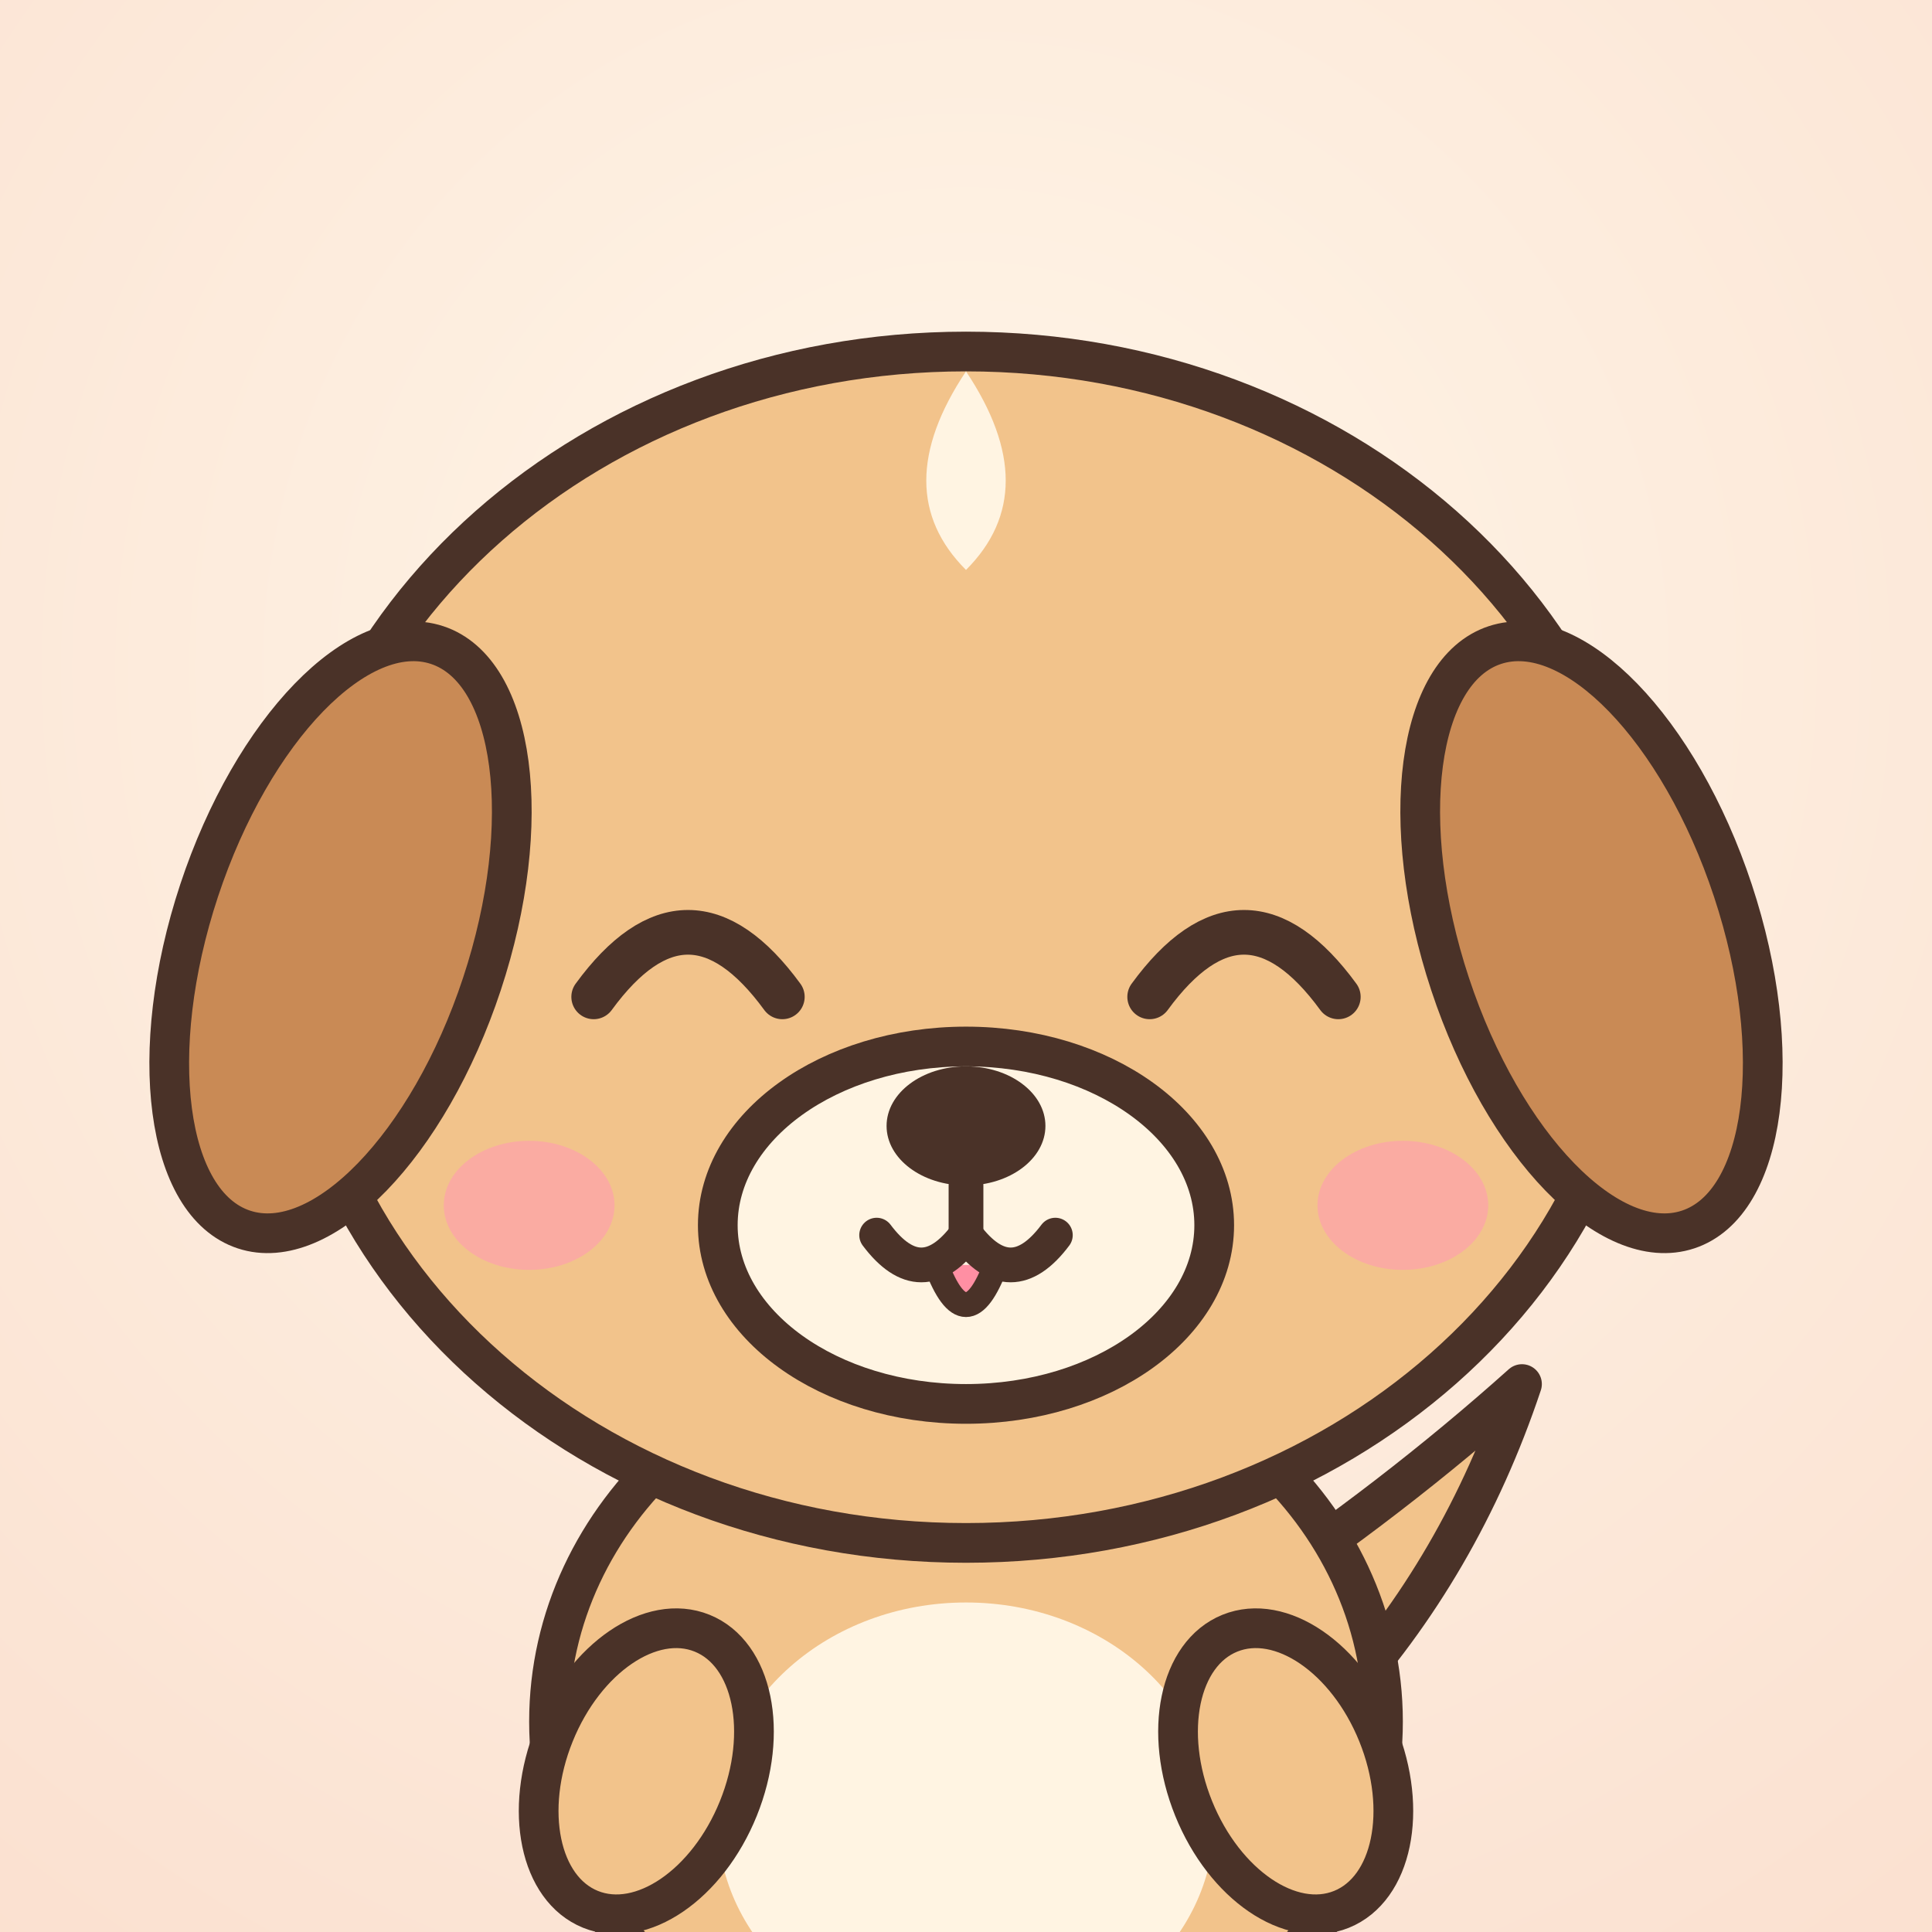
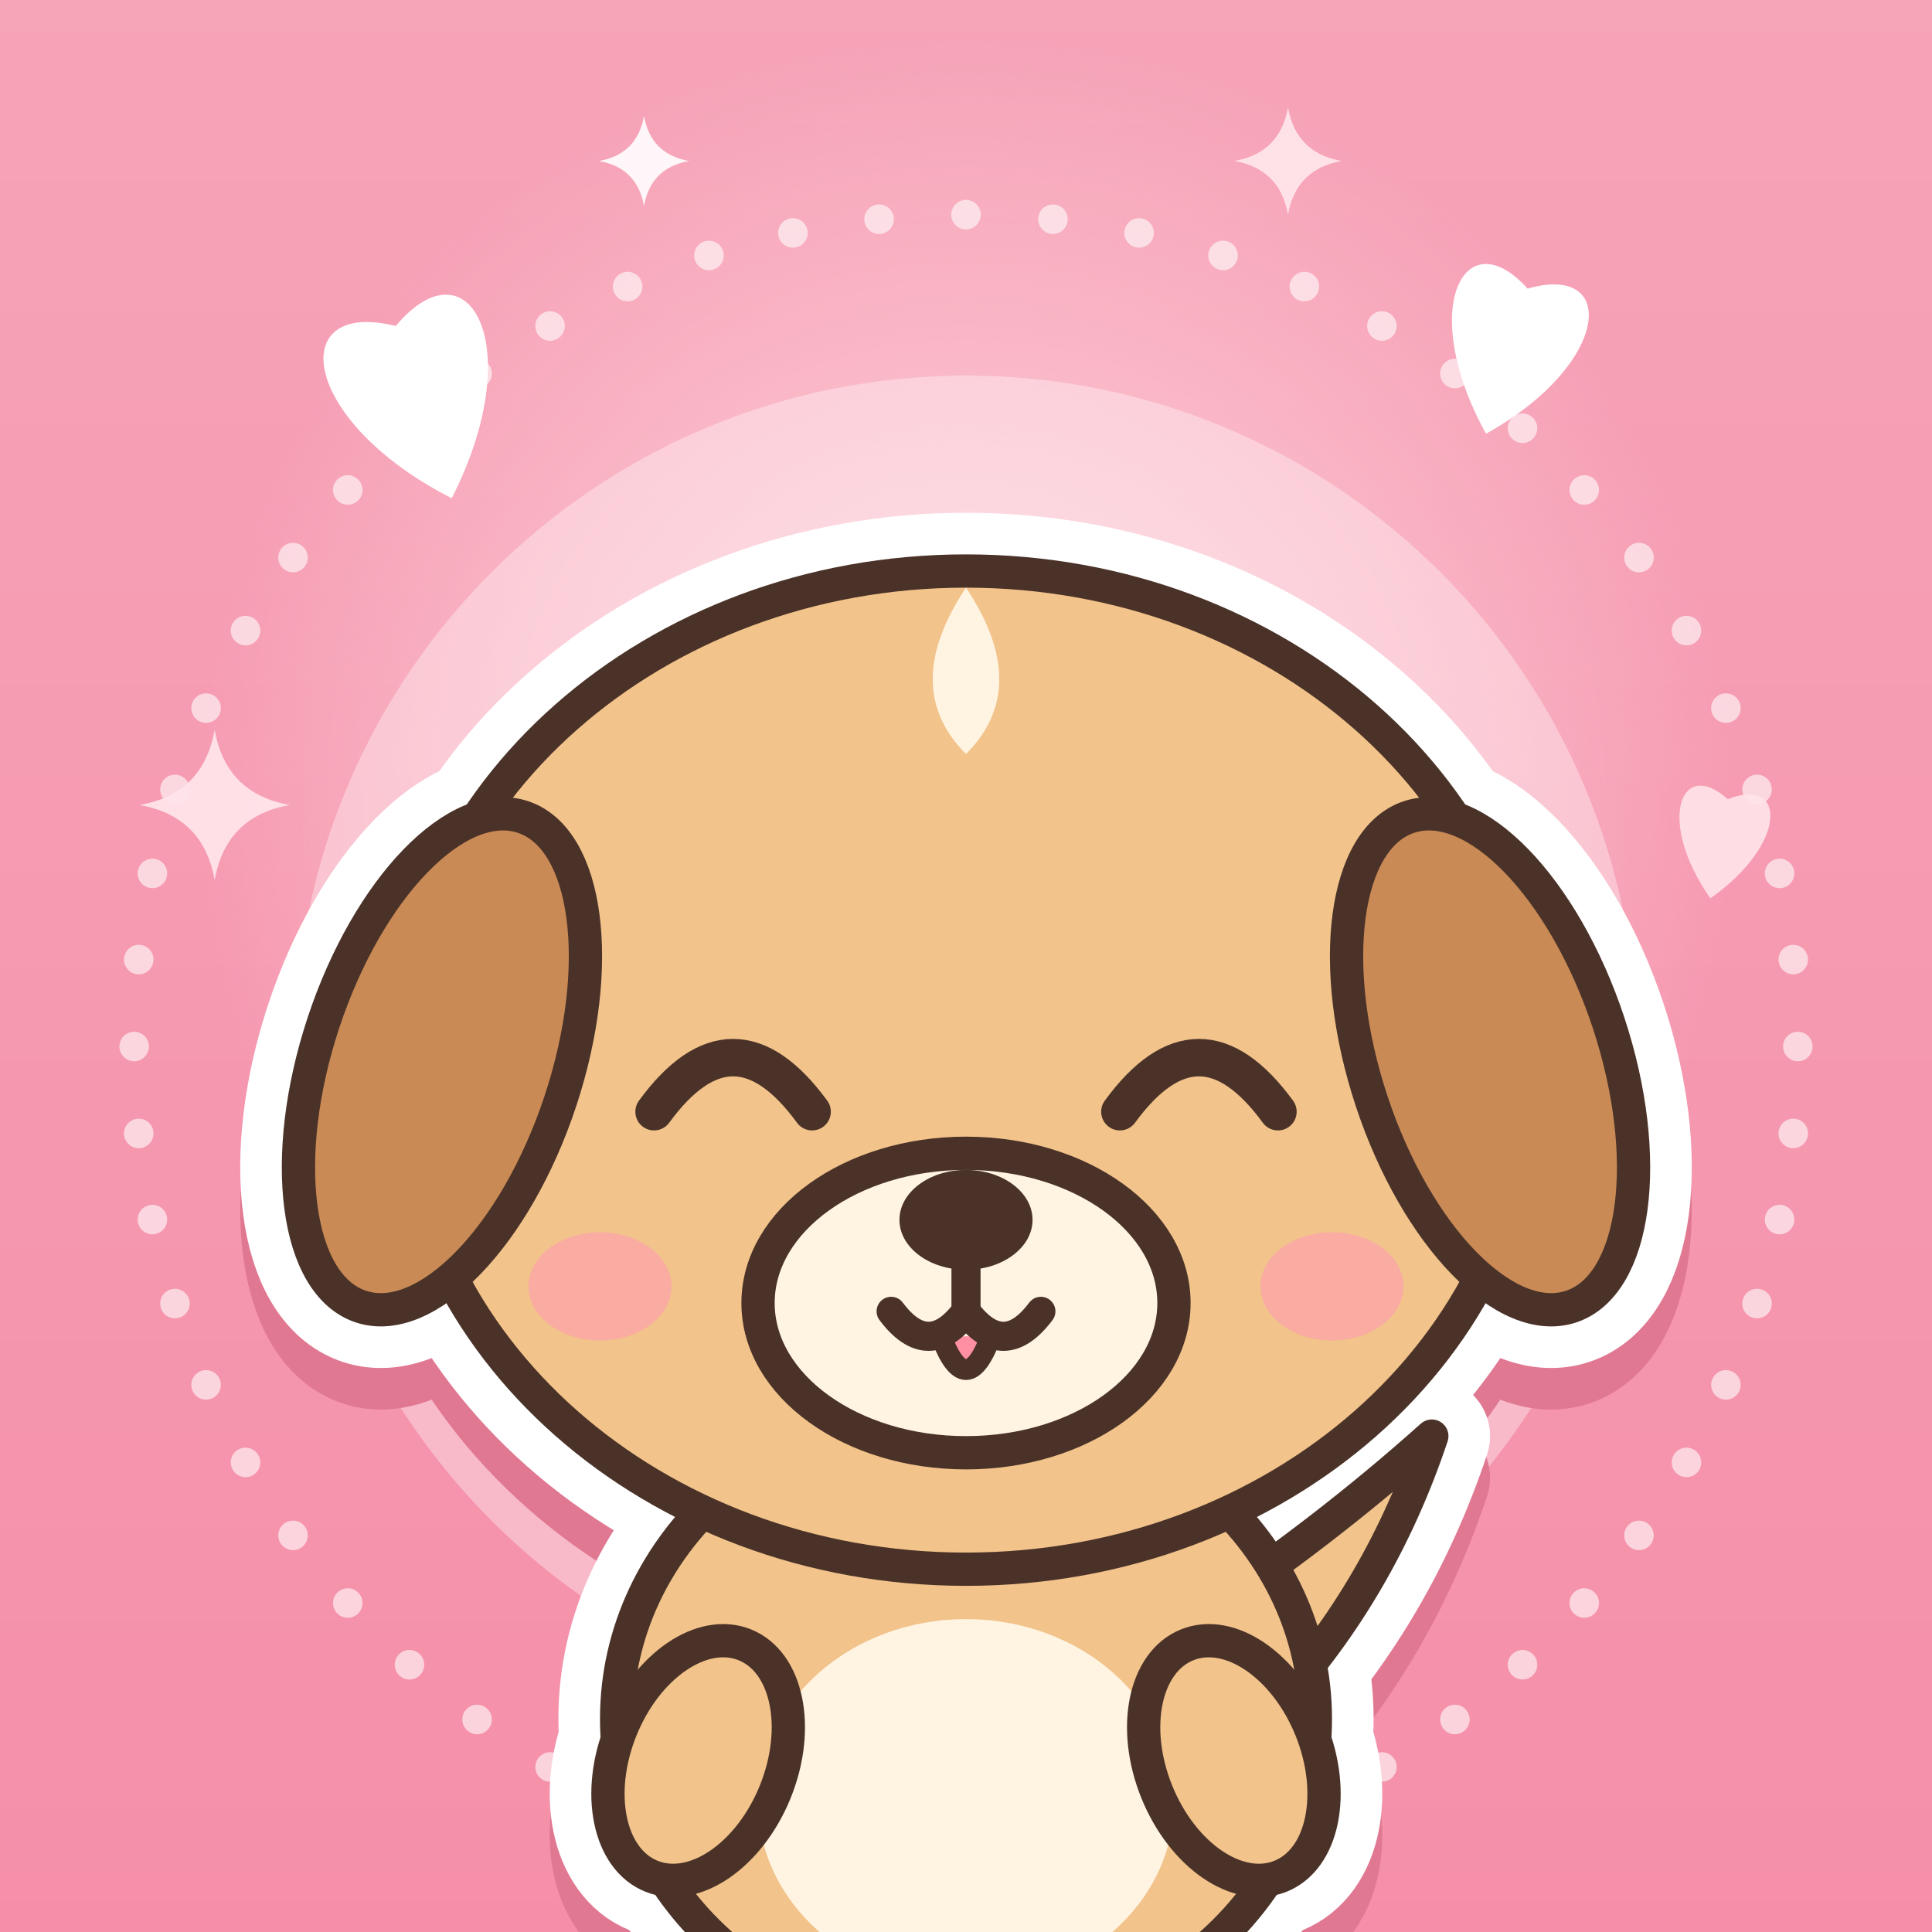
<svg xmlns="http://www.w3.org/2000/svg" viewBox="18 18 72 72" width="512" height="512">
  <defs>
-     <radialGradient id="g" cx="50%" cy="40%" r="72%">
-       <stop offset="0" stop-color="#FFF6E8" />
-       <stop offset="1" stop-color="#F9D9C8" />
+     <linearGradient id="b" x1="0" y1="0" x2="0" y2="108" gradientUnits="userSpaceOnUse">
+       <stop offset="0" stop-color="#F7A9BC" />
+       <stop offset="1" stop-color="#F48AA4" />
+     </linearGradient>
+     <radialGradient id="g" cx="54" cy="48" r="52" gradientUnits="userSpaceOnUse">
+       <stop offset="0" stop-color="#FFD9E0" />
+       <stop offset=".55" stop-color="#FFD9E0" stop-opacity="0" />
    </radialGradient>
  </defs>
+   <rect width="108" height="108" fill="url(#b)" />
  <rect width="108" height="108" fill="url(#g)" />
-   <g transform="translate(17.00 17.04) scale(0.37)">
+   <circle cx="54" cy="57" r="25" fill="#FFFFFF" fill-opacity=".35" />
+   <circle cx="85.00" cy="57.00" r="0.55" fill="#FFFFFF" fill-opacity=".6" />
+   <circle cx="84.83" cy="60.24" r="0.55" fill="#FFFFFF" fill-opacity=".6" />
+   <circle cx="84.32" cy="63.45" r="0.55" fill="#FFFFFF" fill-opacity=".6" />
+   <circle cx="83.48" cy="66.58" r="0.55" fill="#FFFFFF" fill-opacity=".6" />
+   <circle cx="82.32" cy="69.61" r="0.55" fill="#FFFFFF" fill-opacity=".6" />
+   <circle cx="80.85" cy="72.50" r="0.55" fill="#FFFFFF" fill-opacity=".6" />
+   <circle cx="79.08" cy="75.22" r="0.55" fill="#FFFFFF" fill-opacity=".6" />
+   <circle cx="77.04" cy="77.74" r="0.55" fill="#FFFFFF" fill-opacity=".6" />
+   <circle cx="74.74" cy="80.04" r="0.55" fill="#FFFFFF" fill-opacity=".6" />
+   <circle cx="72.22" cy="82.08" r="0.55" fill="#FFFFFF" fill-opacity=".6" />
+   <circle cx="69.50" cy="83.85" r="0.55" fill="#FFFFFF" fill-opacity=".6" />
+   <circle cx="66.61" cy="85.32" r="0.55" fill="#FFFFFF" fill-opacity=".6" />
+   <circle cx="63.58" cy="86.48" r="0.55" fill="#FFFFFF" fill-opacity=".6" />
+   <circle cx="60.45" cy="87.32" r="0.55" fill="#FFFFFF" fill-opacity=".6" />
+   <circle cx="57.24" cy="87.83" r="0.55" fill="#FFFFFF" fill-opacity=".6" />
+   <circle cx="54.00" cy="88.00" r="0.55" fill="#FFFFFF" fill-opacity=".6" />
+   <circle cx="50.76" cy="87.83" r="0.55" fill="#FFFFFF" fill-opacity=".6" />
+   <circle cx="47.55" cy="87.32" r="0.55" fill="#FFFFFF" fill-opacity=".6" />
+   <circle cx="44.42" cy="86.48" r="0.55" fill="#FFFFFF" fill-opacity=".6" />
+   <circle cx="41.39" cy="85.32" r="0.55" fill="#FFFFFF" fill-opacity=".6" />
+   <circle cx="38.50" cy="83.85" r="0.55" fill="#FFFFFF" fill-opacity=".6" />
+   <circle cx="35.78" cy="82.08" r="0.55" fill="#FFFFFF" fill-opacity=".6" />
+   <circle cx="33.26" cy="80.04" r="0.55" fill="#FFFFFF" fill-opacity=".6" />
+   <circle cx="30.96" cy="77.74" r="0.55" fill="#FFFFFF" fill-opacity=".6" />
+   <circle cx="28.92" cy="75.22" r="0.55" fill="#FFFFFF" fill-opacity=".6" />
+   <circle cx="27.15" cy="72.50" r="0.55" fill="#FFFFFF" fill-opacity=".6" />
+   <circle cx="25.68" cy="69.61" r="0.55" fill="#FFFFFF" fill-opacity=".6" />
+   <circle cx="24.52" cy="66.58" r="0.55" fill="#FFFFFF" fill-opacity=".6" />
+   <circle cx="23.68" cy="63.45" r="0.55" fill="#FFFFFF" fill-opacity=".6" />
+   <circle cx="23.17" cy="60.24" r="0.55" fill="#FFFFFF" fill-opacity=".6" />
+   <circle cx="23.00" cy="57.00" r="0.55" fill="#FFFFFF" fill-opacity=".6" />
+   <circle cx="23.17" cy="53.76" r="0.55" fill="#FFFFFF" fill-opacity=".6" />
+   <circle cx="23.68" cy="50.55" r="0.55" fill="#FFFFFF" fill-opacity=".6" />
+   <circle cx="24.52" cy="47.42" r="0.55" fill="#FFFFFF" fill-opacity=".6" />
+   <circle cx="25.68" cy="44.39" r="0.55" fill="#FFFFFF" fill-opacity=".6" />
+   <circle cx="27.15" cy="41.50" r="0.55" fill="#FFFFFF" fill-opacity=".6" />
+   <circle cx="28.92" cy="38.78" r="0.55" fill="#FFFFFF" fill-opacity=".6" />
+   <circle cx="30.96" cy="36.26" r="0.55" fill="#FFFFFF" fill-opacity=".6" />
+   <circle cx="33.26" cy="33.96" r="0.55" fill="#FFFFFF" fill-opacity=".6" />
+   <circle cx="35.78" cy="31.92" r="0.55" fill="#FFFFFF" fill-opacity=".6" />
+   <circle cx="38.50" cy="30.15" r="0.55" fill="#FFFFFF" fill-opacity=".6" />
+   <circle cx="41.39" cy="28.68" r="0.55" fill="#FFFFFF" fill-opacity=".6" />
+   <circle cx="44.42" cy="27.52" r="0.55" fill="#FFFFFF" fill-opacity=".6" />
+   <circle cx="47.55" cy="26.68" r="0.55" fill="#FFFFFF" fill-opacity=".6" />
+   <circle cx="50.76" cy="26.17" r="0.55" fill="#FFFFFF" fill-opacity=".6" />
+   <circle cx="54.00" cy="26.00" r="0.55" fill="#FFFFFF" fill-opacity=".6" />
+   <circle cx="57.24" cy="26.17" r="0.55" fill="#FFFFFF" fill-opacity=".6" />
+   <circle cx="60.45" cy="26.68" r="0.55" fill="#FFFFFF" fill-opacity=".6" />
+   <circle cx="63.58" cy="27.52" r="0.55" fill="#FFFFFF" fill-opacity=".6" />
+   <circle cx="66.61" cy="28.68" r="0.55" fill="#FFFFFF" fill-opacity=".6" />
+   <circle cx="69.50" cy="30.15" r="0.55" fill="#FFFFFF" fill-opacity=".6" />
+   <circle cx="72.22" cy="31.92" r="0.55" fill="#FFFFFF" fill-opacity=".6" />
+   <circle cx="74.74" cy="33.96" r="0.55" fill="#FFFFFF" fill-opacity=".6" />
+   <circle cx="77.04" cy="36.26" r="0.55" fill="#FFFFFF" fill-opacity=".6" />
+   <circle cx="79.08" cy="38.78" r="0.55" fill="#FFFFFF" fill-opacity=".6" />
+   <circle cx="80.85" cy="41.50" r="0.55" fill="#FFFFFF" fill-opacity=".6" />
+   <circle cx="82.32" cy="44.39" r="0.55" fill="#FFFFFF" fill-opacity=".6" />
+   <circle cx="83.48" cy="47.42" r="0.55" fill="#FFFFFF" fill-opacity=".6" />
+   <circle cx="84.32" cy="50.55" r="0.55" fill="#FFFFFF" fill-opacity=".6" />
+   <circle cx="84.83" cy="53.76" r="0.55" fill="#FFFFFF" fill-opacity=".6" />
+   <path transform="translate(34 34) rotate(-18) scale(0.9)" d="M0 3 C-5 -2 -4 -7 0 -4.5 C4 -7 5 -2 0 3 Z" fill="#FFFFFF" fill-opacity="1" />
+   <path transform="translate(74 32) rotate(16) scale(0.75)" d="M0 3 C-5 -2 -4 -7 0 -4.5 C4 -7 5 -2 0 3 Z" fill="#FFFFFF" fill-opacity="1" />
+   <path transform="translate(82 50) rotate(10) scale(0.5)" d="M0 3 C-5 -2 -4 -7 0 -4.5 C4 -7 5 -2 0 3 Z" fill="#FFE4EA" fill-opacity="0.9" />
+   <path transform="translate(26 48) scale(0.7)" d="M0 -4 Q0.6 -0.6 4 0 Q0.6 0.6 0 4 Q-0.6 0.6 -4 0 Q-0.6 -0.6 0 -4 Z" fill="#FFE4EA" fill-opacity="0.95" />
+   <path transform="translate(66 24) scale(0.5)" d="M0 -4 Q0.6 -0.6 4 0 Q0.6 0.6 0 4 Q-0.6 0.6 -4 0 Q-0.6 -0.6 0 -4 Z" fill="#FFE4EA" fill-opacity="0.95" />
+   <path transform="translate(42 24) scale(0.42)" d="M0 -4 Q0.6 -0.6 4 0 Q0.6 0.6 0 4 Q-0.6 0.6 -4 0 Q-0.6 -0.6 0 -4 Z" fill="#FFFFFF" fill-opacity="0.9" />
+   <g transform="translate(23 27.5) scale(0.31)">
+     <g transform="translate(0 5)" fill="#E07892" stroke="#E07892" stroke-width="14" stroke-linejoin="round">
+       <path d="M105.9 196.8 Q143.7 178.8 156.0 142.0 Q130.1 165.2 94.1 183.2 Z" />
+       <ellipse cx="82.8" cy="213.0" rx="15.0" ry="10.0" />
+       <ellipse cx="117.2" cy="213.0" rx="15.0" ry="10.0" />
+       <ellipse cx="100.0" cy="176.0" rx="42.0" ry="38.0" />
+       <ellipse cx="67.8" cy="181.0" rx="10.0" ry="15.0" transform="rotate(22.0 67.8 181.0)" />
+       <ellipse cx="132.2" cy="181.0" rx="10.0" ry="15.0" transform="rotate(-22.0 132.2 181.0)" />
+       <ellipse cx="100.0" cy="98.0" rx="68.0" ry="60.0" />
+       <ellipse cx="37.0" cy="97.0" rx="15.0" ry="31.0" transform="rotate(18.3 37.0 97.0)" />
+       <ellipse cx="163.0" cy="97.0" rx="15.0" ry="31.0" transform="rotate(-18.3 163.0 97.0)" />
+     </g>
+     <g fill="#FFFFFF" stroke="#FFFFFF" stroke-width="14" stroke-linejoin="round">
+       <path d="M105.9 196.8 Q143.7 178.8 156.0 142.0 Q130.1 165.2 94.1 183.2 Z" />
+       <ellipse cx="82.8" cy="213.0" rx="15.0" ry="10.0" />
+       <ellipse cx="117.2" cy="213.0" rx="15.0" ry="10.0" />
+       <ellipse cx="100.0" cy="176.0" rx="42.0" ry="38.0" />
+       <ellipse cx="67.8" cy="181.0" rx="10.0" ry="15.0" transform="rotate(22.0 67.8 181.0)" />
+       <ellipse cx="132.2" cy="181.0" rx="10.0" ry="15.0" transform="rotate(-22.0 132.2 181.0)" />
+       <ellipse cx="100.0" cy="98.0" rx="68.0" ry="60.0" />
+       <ellipse cx="37.0" cy="97.0" rx="15.0" ry="31.0" transform="rotate(18.3 37.0 97.0)" />
+       <ellipse cx="163.0" cy="97.0" rx="15.0" ry="31.0" transform="rotate(-18.3 163.0 97.0)" />
+     </g>
    <g stroke="#4A3228" stroke-width="4" stroke-linejoin="round" stroke-linecap="round">
      <path d="M105.9 196.8 Q143.7 178.8 156.0 142.0 Q130.1 165.2 94.1 183.2 Z" fill="#F2C38B" />
      <ellipse cx="82.8" cy="213.0" rx="15.0" ry="10.0" fill="#FFF4E2" />
      <ellipse cx="117.2" cy="213.0" rx="15.0" ry="10.0" fill="#FFF4E2" />
      <ellipse cx="100.0" cy="176.0" rx="42.0" ry="38.0" fill="#F2C38B" />
      <clipPath id="c1406356224621440">
        <ellipse cx="100.0" cy="176.0" rx="40.0" ry="36.0" fill="#000" stroke="none" />
      </clipPath>
      <g clip-path="url(#c1406356224621440)">
        <ellipse cx="100.0" cy="186.0" rx="25.0" ry="22.0" fill="#FFF4E2" stroke="none" />
      </g>
      <ellipse cx="67.8" cy="181.0" rx="10.0" ry="15.0" fill="#F2C38B" transform="rotate(22.0 67.8 181.0)" />
      <ellipse cx="132.2" cy="181.0" rx="10.0" ry="15.0" fill="#F2C38B" transform="rotate(-22.0 132.2 181.0)" />
      <ellipse cx="100.0" cy="98.0" rx="68.0" ry="60.0" fill="#F2C38B" />
      <ellipse cx="37.0" cy="97.0" rx="15.0" ry="31.0" fill="#C98A55" transform="rotate(18.3 37.0 97.0)" />
      <ellipse cx="163.0" cy="97.0" rx="15.0" ry="31.0" fill="#C98A55" transform="rotate(-18.3 163.0 97.0)" />
      <ellipse cx="56.0" cy="124.0" rx="8.6" ry="6.5" fill="#FF9EAE" stroke="none" opacity="0.65" />
      <ellipse cx="144.0" cy="124.0" rx="8.6" ry="6.5" fill="#FF9EAE" stroke="none" opacity="0.65" />
      <path d="M100.0 40.0 Q108.0 52.0 100.0 60.0 Q92.0 52.0 100.0 40.0 Z" fill="#FFF4E2" stroke="none" />
      <ellipse cx="100.0" cy="126.0" rx="25.0" ry="18.0" fill="#FFF4E2" />
      <path d="M62.5 103.0 Q72.0 90.0 81.5 103.0" fill="none" stroke-width="4.5" />
      <path d="M118.5 103.0 Q128.0 90.0 137.5 103.0" fill="none" stroke-width="4.5" />
      <path d="M100.0 122.0 L100.0 127.0" fill="none" stroke-width="3.5" />
      <path d="M97.0 130.0 Q100.0 138.0 103.0 130.0" fill="#FF8FA3" stroke-width="2.5" />
      <path d="M91.0 127.0 Q95.5 133.0 100.0 127.0 Q104.5 133.0 109.0 127.0" fill="none" stroke-width="3.5" />
      <ellipse cx="100.0" cy="116.0" rx="8.0" ry="6.0" fill="#4A3228" stroke="none" />
    </g>
  </g>
</svg>
